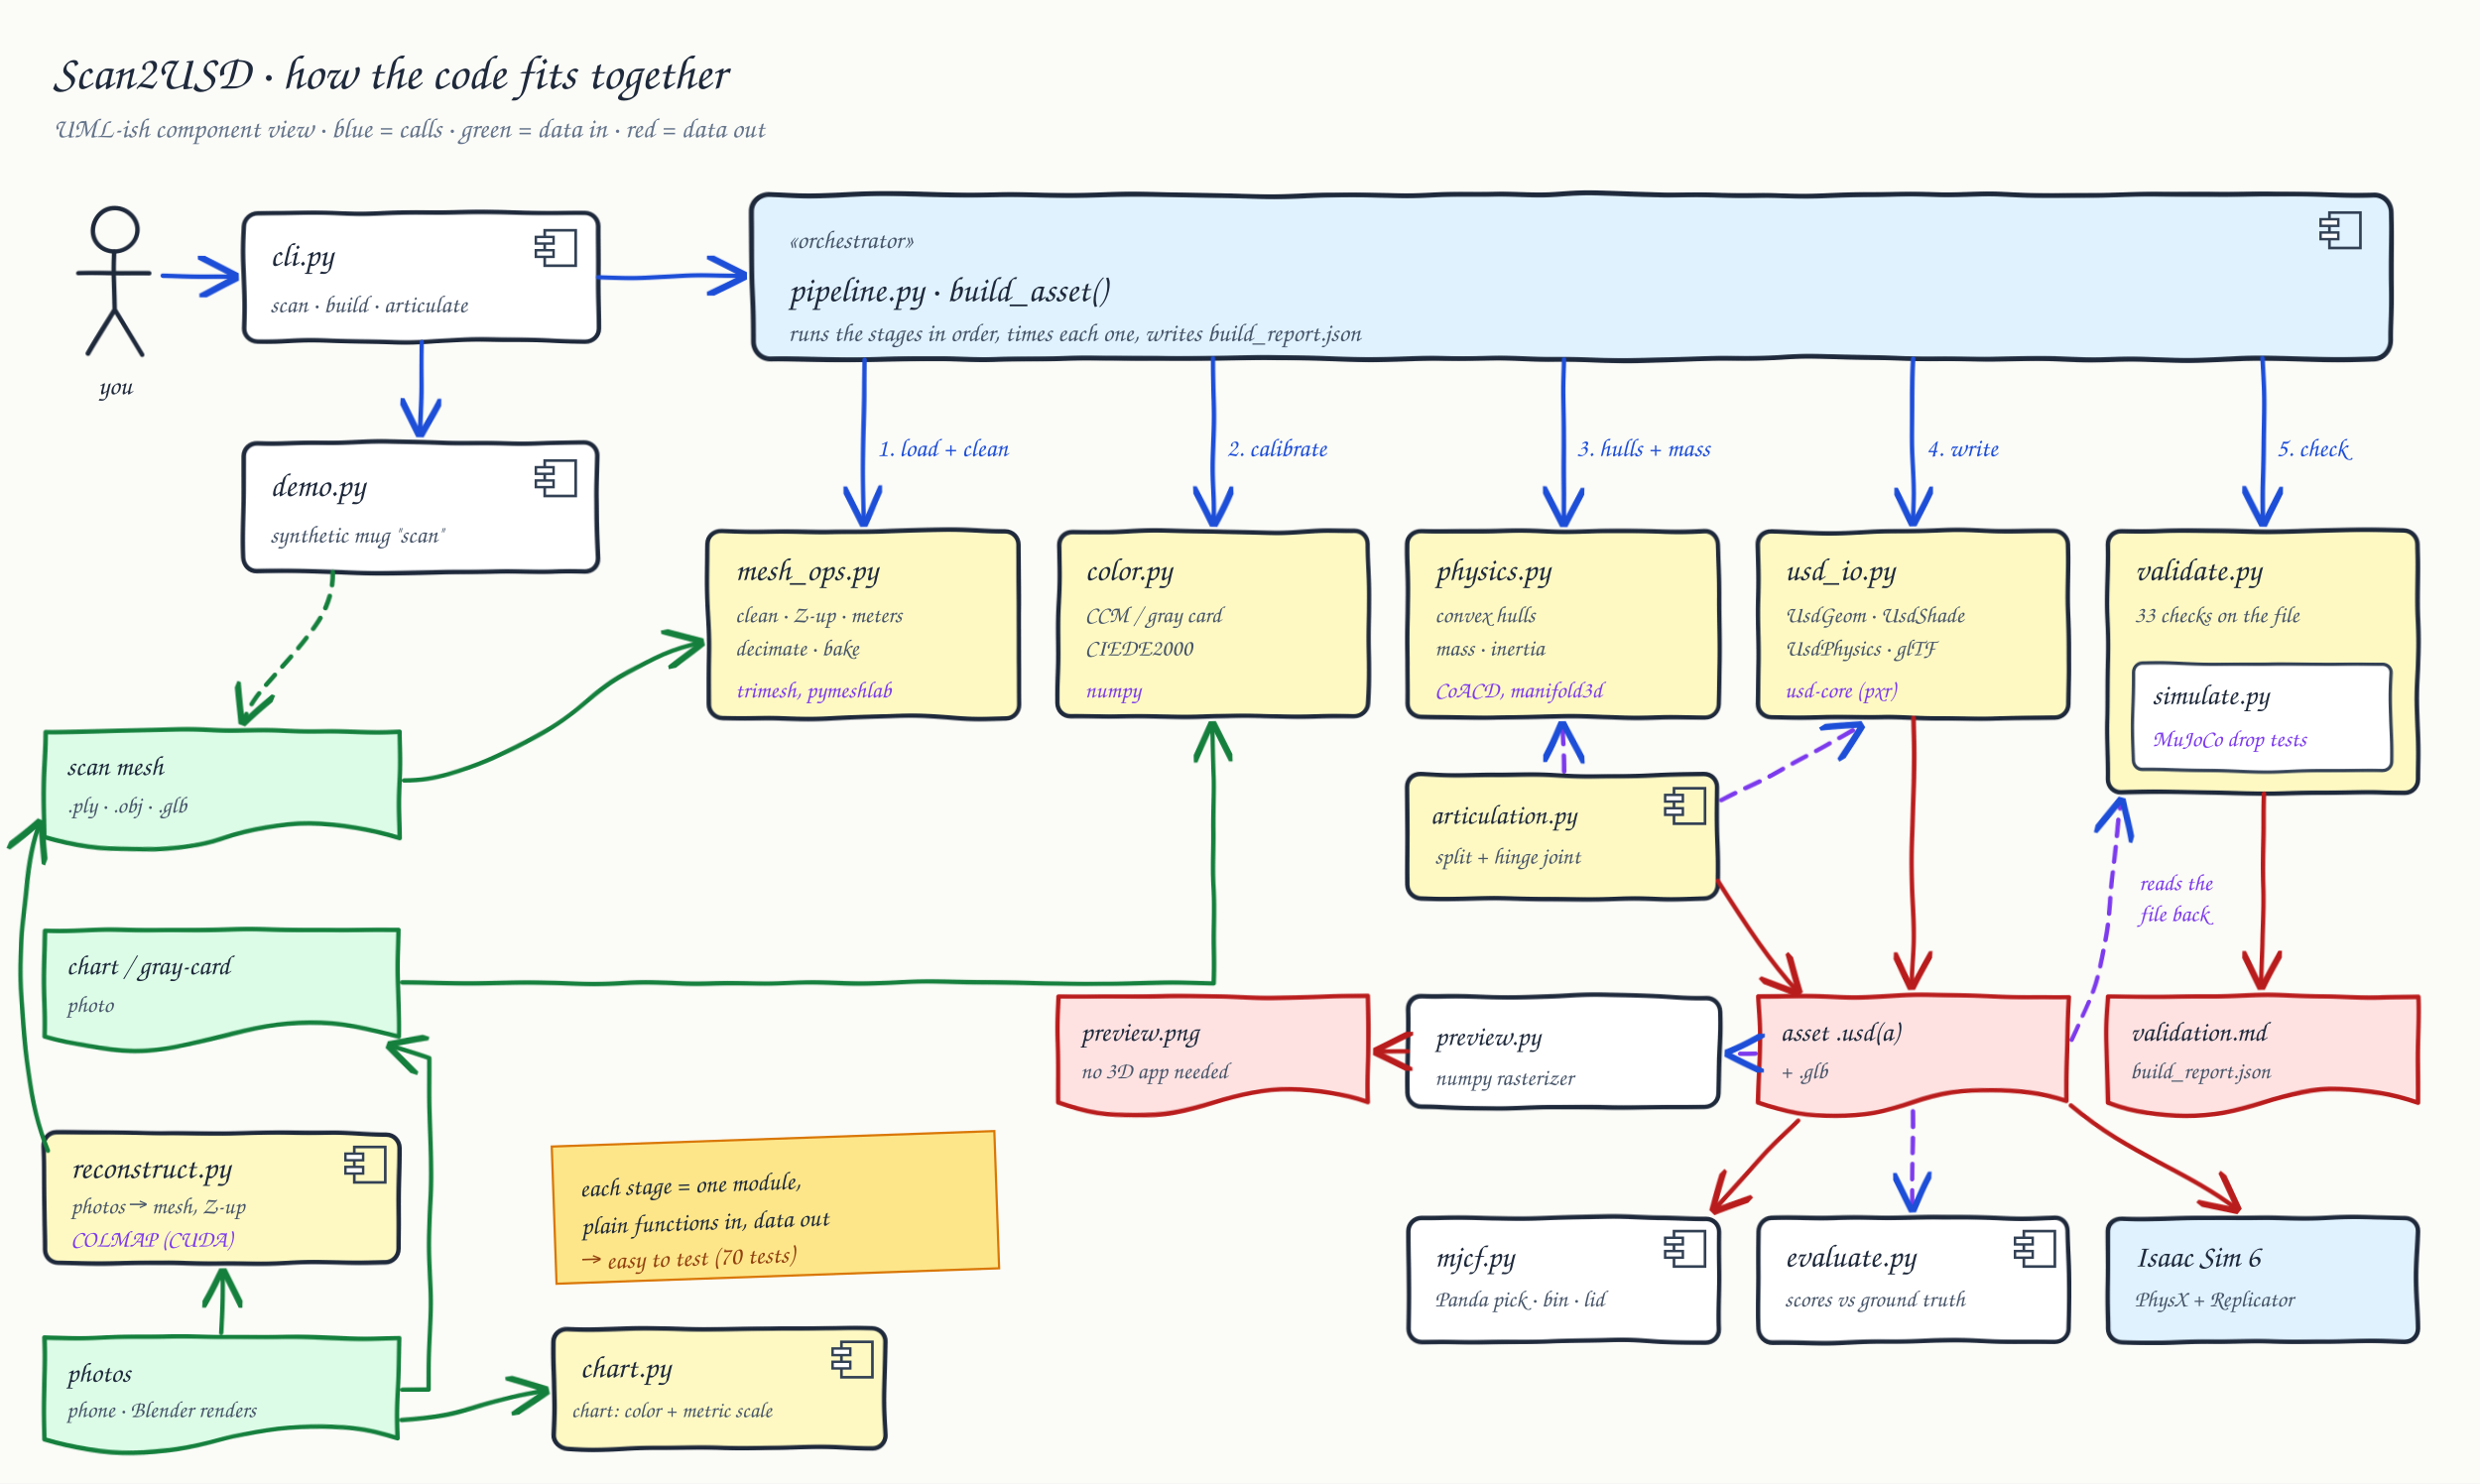
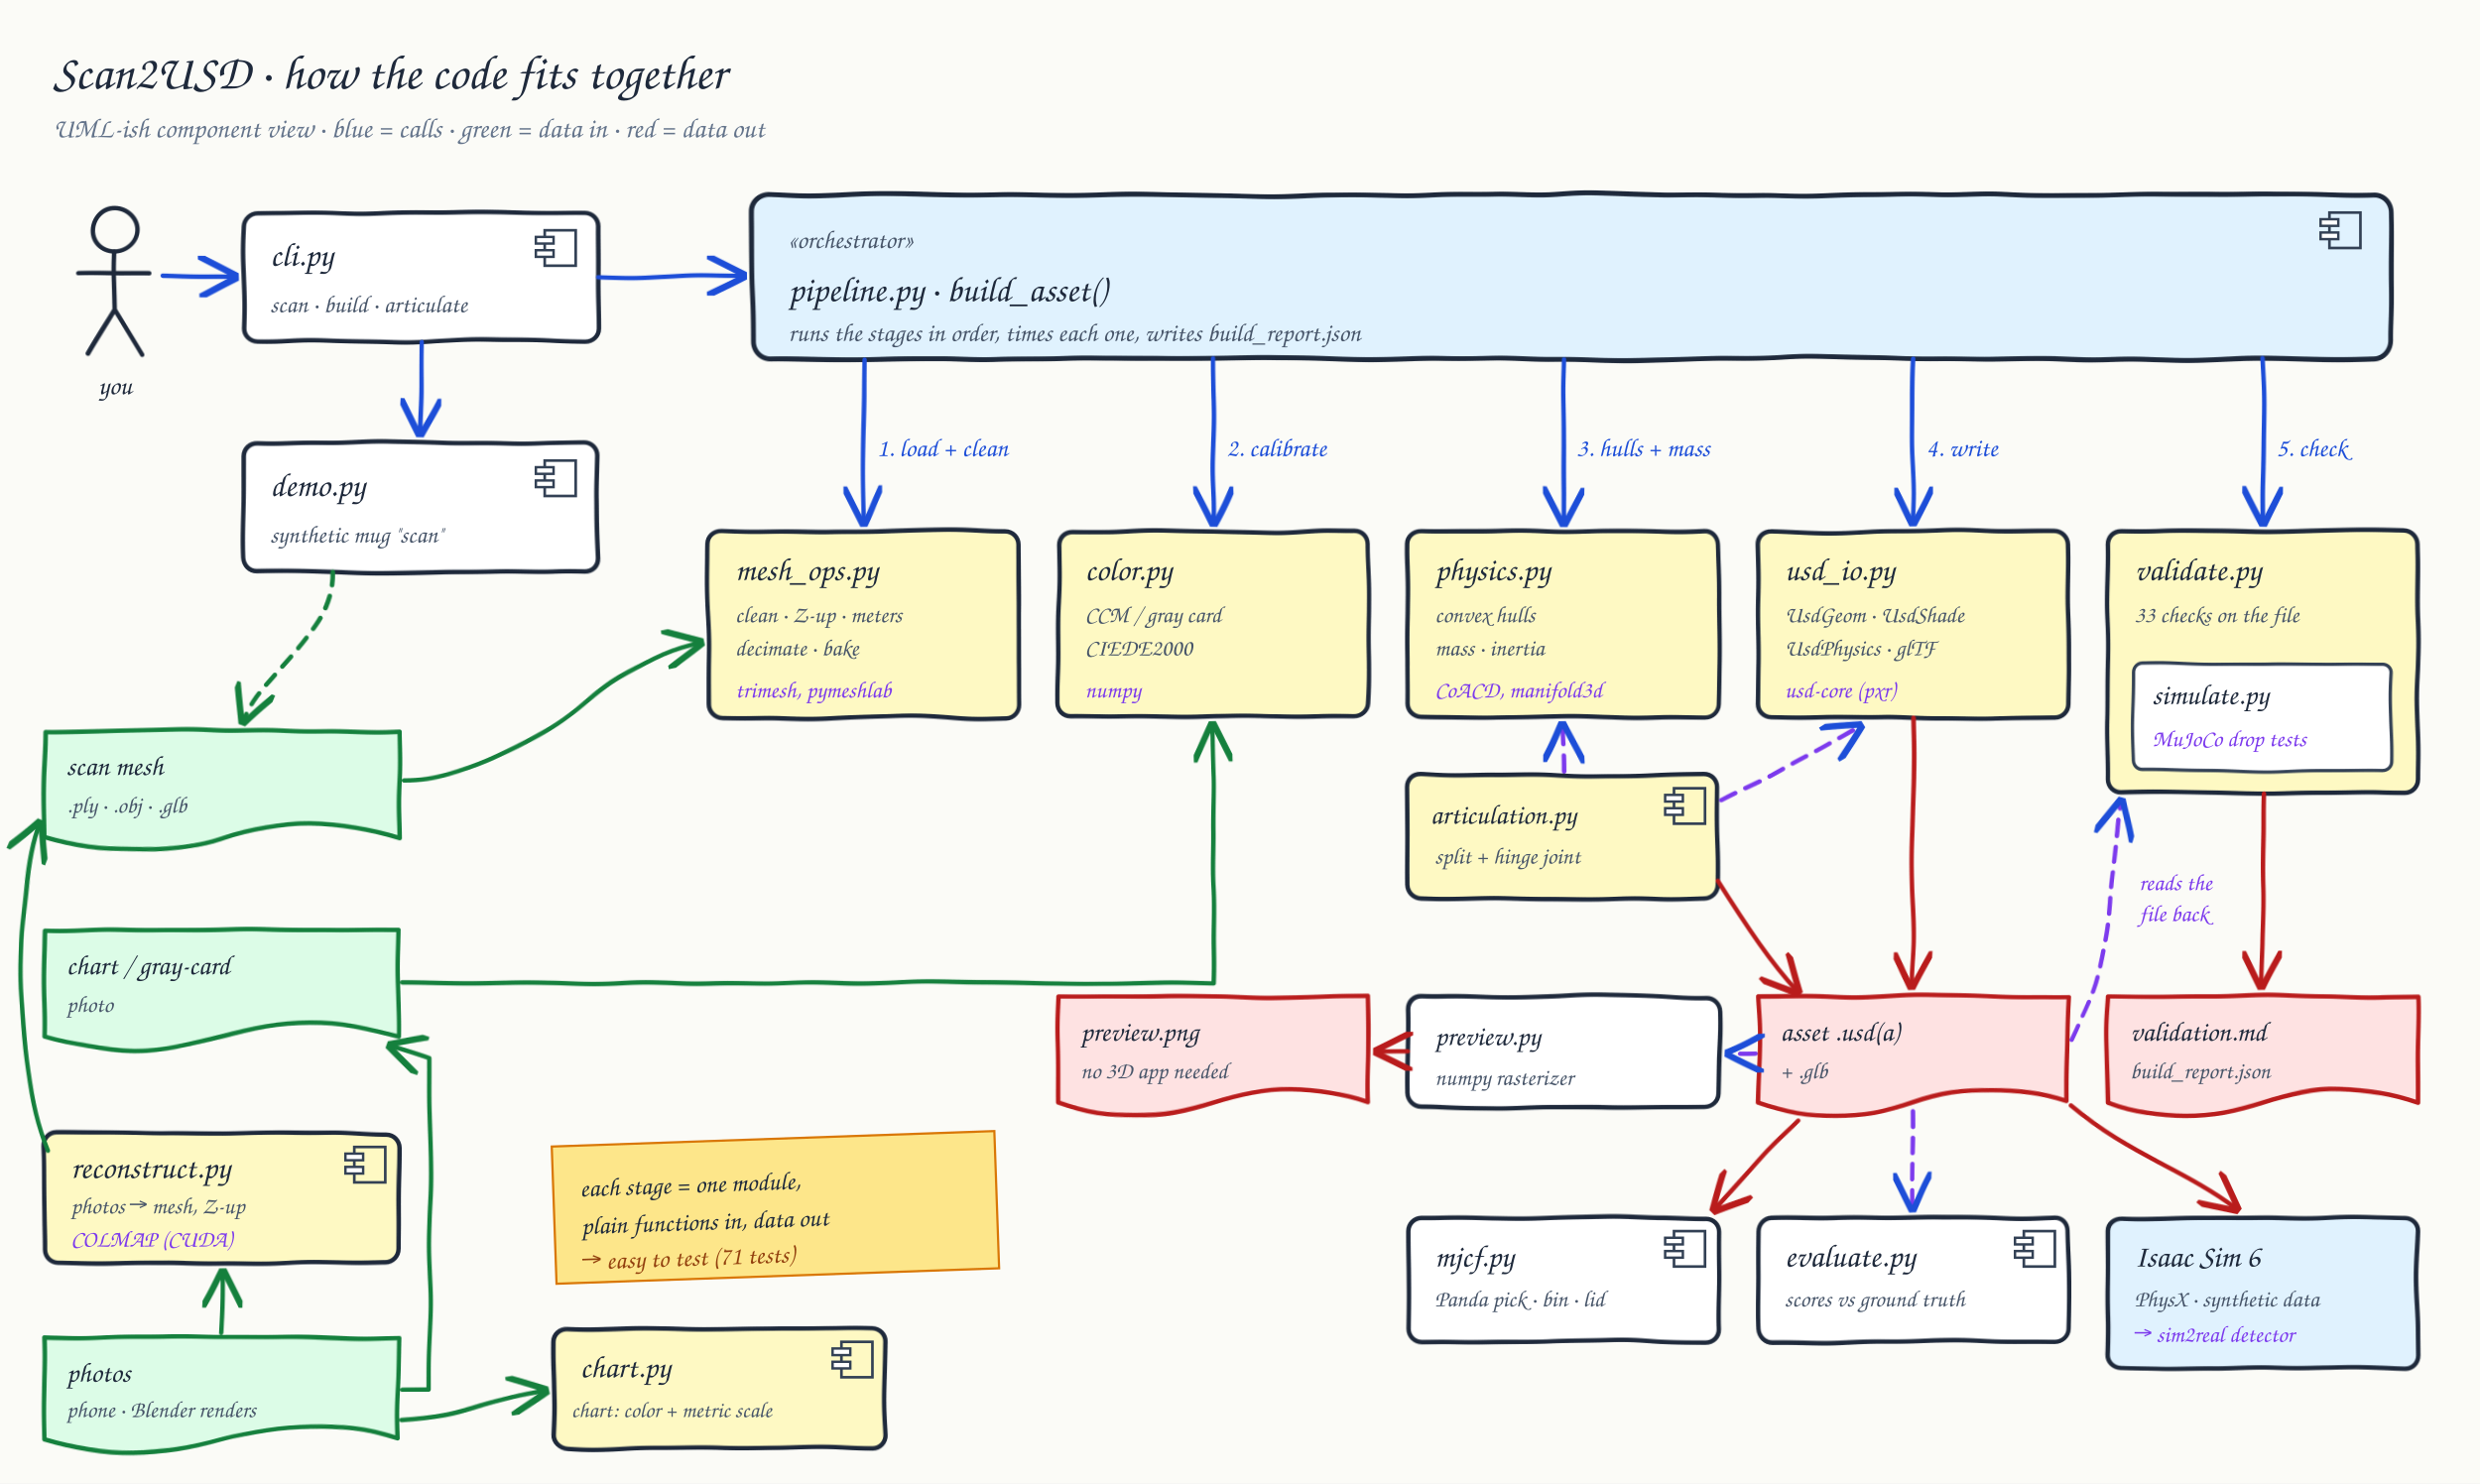
<svg xmlns="http://www.w3.org/2000/svg" viewBox="0 0 1120 670" font-family="'Segoe Print', 'Comic Sans MS', cursive">
  <defs>
    <filter id="marker" x="-5%" y="-5%" width="110%" height="110%">
      <feTurbulence type="fractalNoise" baseFrequency="0.02" numOctaves="2" seed="3" />
      <feDisplacementMap in="SourceGraphic" scale="3" />
    </filter>
    <marker id="arrow" viewBox="0 0 10 10" refX="9" refY="5" markerWidth="9" markerHeight="9" orient="auto-start-reverse">
      <path d="M0,0 L10,5 L0,10" fill="none" stroke="#1d4ed8" stroke-width="1.6" />
    </marker>
    <marker id="arrowg" viewBox="0 0 10 10" refX="9" refY="5" markerWidth="9" markerHeight="9" orient="auto-start-reverse">
      <path d="M0,0 L10,5 L0,10" fill="none" stroke="#15803d" stroke-width="1.6" />
    </marker>
    <marker id="arrowr" viewBox="0 0 10 10" refX="9" refY="5" markerWidth="9" markerHeight="9" orient="auto-start-reverse">
      <path d="M0,0 L10,5 L0,10" fill="none" stroke="#b91c1c" stroke-width="1.6" />
    </marker>
    <g id="cmp">
      <rect x="0" y="0" width="14" height="16" fill="none" stroke="#334155" stroke-width="1.2" />
      <rect x="-4" y="3" width="8" height="3" fill="#fff" stroke="#334155" stroke-width="1.1" />
      <rect x="-4" y="9" width="8" height="3" fill="#fff" stroke="#334155" stroke-width="1.1" />
    </g>
  </defs>
  <rect width="1120" height="670" fill="#fbfbf7" />
  <text x="24" y="40" font-size="22" fill="#1e293b">Scan2USD · how the code fits together</text>
  <text x="24" y="62" font-size="12.5" fill="#64748b">UML-ish component view · blue = calls · green = data in · red = data out</text>
  <g filter="url(#marker)" stroke-linecap="round" stroke-linejoin="round">
    <g stroke="#1e293b" stroke-width="2" fill="none">
      <circle cx="52" cy="104" r="10" />
      <path d="M52,114 V140 M36,124 H68 M52,140 L40,160 M52,140 L64,160" />
    </g>
    <rect x="110" y="96" width="160" height="58" rx="6" fill="#ffffff" stroke="#1e293b" stroke-width="2" />
    <rect x="110" y="200" width="160" height="58" rx="6" fill="#ffffff" stroke="#1e293b" stroke-width="2" />
    <rect x="340" y="88" width="740" height="74" rx="8" fill="#e0f2fe" stroke="#1e293b" stroke-width="2.2" />
    <rect x="320" y="240" width="140" height="84" rx="6" fill="#fef9c3" stroke="#1e293b" stroke-width="2" />
    <rect x="478" y="240" width="140" height="84" rx="6" fill="#fef9c3" stroke="#1e293b" stroke-width="2" />
    <rect x="636" y="240" width="140" height="84" rx="6" fill="#fef9c3" stroke="#1e293b" stroke-width="2" />
    <rect x="794" y="240" width="140" height="84" rx="6" fill="#fef9c3" stroke="#1e293b" stroke-width="2" />
    <rect x="952" y="240" width="140" height="118" rx="6" fill="#fef9c3" stroke="#1e293b" stroke-width="2" />
    <rect x="964" y="300" width="116" height="48" rx="4" fill="#ffffff" stroke="#334155" stroke-width="1.5" />
    <path d="M20,330 H180 V378 Q140,366 100,378 Q60,390 20,378 Z" fill="#dcfce7" stroke="#15803d" stroke-width="2" />
    <path d="M20,420 H180 V468 Q140,456 100,468 Q60,480 20,468 Z" fill="#dcfce7" stroke="#15803d" stroke-width="2" />
    <path d="M794,450 H934 V498 Q899,486 864,498 Q829,510 794,498 Z" fill="#fee2e2" stroke="#b91c1c" stroke-width="2" />
    <path d="M952,450 H1092 V498 Q1057,486 1022,498 Q987,510 952,498 Z" fill="#fee2e2" stroke="#b91c1c" stroke-width="2" />
    <path d="M478,450 H618 V498 Q583,486 548,498 Q513,510 478,498 Z" fill="#fee2e2" stroke="#b91c1c" stroke-width="2" />
    <rect x="636" y="450" width="140" height="50" rx="6" fill="#ffffff" stroke="#1e293b" stroke-width="2" />
    <rect x="794" y="550" width="140" height="56" rx="6" fill="#ffffff" stroke="#1e293b" stroke-width="2" />
-     <rect x="952" y="550" width="140" height="56" rx="6" fill="#e0f2fe" stroke="#1e293b" stroke-width="2" />
+     <rect x="952" y="550" width="140" height="68" rx="6" fill="#e0f2fe" stroke="#1e293b" stroke-width="2" />
    <rect x="636" y="350" width="140" height="56" rx="6" fill="#fef9c3" stroke="#1e293b" stroke-width="2" />
    <rect x="636" y="550" width="140" height="56" rx="6" fill="#ffffff" stroke="#1e293b" stroke-width="2" />
    <rect x="250" y="600" width="150" height="54" rx="6" fill="#fef9c3" stroke="#1e293b" stroke-width="2" />
    <rect x="20" y="512" width="160" height="58" rx="6" fill="#fef9c3" stroke="#1e293b" stroke-width="2" />
    <path d="M20,604 H180 V650 Q140,638 100,650 Q60,662 20,650 Z" fill="#dcfce7" stroke="#15803d" stroke-width="2" />
    <g stroke="#1d4ed8" stroke-width="2" fill="none">
      <path d="M74,125 H106" marker-end="url(#arrow)" />
      <path d="M270,125 H336" marker-end="url(#arrow)" />
      <path d="M190,154 V196" marker-end="url(#arrow)" />
      <path d="M390,162 V236" marker-end="url(#arrow)" />
      <path d="M548,162 V236" marker-end="url(#arrow)" />
      <path d="M706,162 V236" marker-end="url(#arrow)" />
      <path d="M864,162 V236" marker-end="url(#arrow)" />
      <path d="M1022,162 V236" marker-end="url(#arrow)" />
    </g>
    <g stroke="#15803d" stroke-width="2" fill="none">
      <path d="M182,352 C240,352 270,300 316,290" marker-end="url(#arrowg)" />
      <path d="M182,444 H548 V328" marker-end="url(#arrowg)" />
      <path d="M150,258 C150,290 120,300 110,326" stroke-dasharray="6 5" marker-end="url(#arrowg)" />
      <path d="M100,602 V574" marker-end="url(#arrowg)" />
      <path d="M182,628 H194 V478 L176,472" marker-end="url(#arrowg)" />
      <path d="M22,520 C6,480 6,400 18,372" marker-end="url(#arrowg)" />
      <path d="M182,642 C210,640 225,632 246,628" marker-end="url(#arrowg)" />
    </g>
    <g stroke="#b91c1c" stroke-width="2" fill="none">
      <path d="M864,324 V446" marker-end="url(#arrowr)" />
      <path d="M1022,358 V446" marker-end="url(#arrowr)" />
      <path d="M636,475 H622" marker-end="url(#arrowr)" />
      <path d="M864,502 V546" stroke="#7c3aed" stroke-dasharray="7 5" marker-end="url(#arrow)" />
      <path d="M936,500 C960,520 990,530 1010,546" marker-end="url(#arrowr)" />
      <path d="M812,506 C795,525 785,535 774,546" marker-end="url(#arrowr)" />
      <path d="M776,398 C790,420 800,435 812,448" marker-end="url(#arrowr)" />
    </g>
    <g stroke="#7c3aed" stroke-width="2" fill="none" stroke-dasharray="7 5">
      <path d="M936,470 C960,420 950,390 958,362" marker-end="url(#arrow)" />
      <path d="M792,475 H780" marker-end="url(#arrow)" />
      <path d="M706,348 V328" marker-end="url(#arrow)" />
      <path d="M778,362 C800,350 820,340 840,328" marker-end="url(#arrow)" />
    </g>
  </g>
  <g fill="#1e293b" font-size="13">
    <text x="52" y="178" text-anchor="middle" font-size="12">you</text>
    <use href="#cmp" x="246" y="104" />
    <text x="122" y="120" font-size="15">cli.py</text>
    <text x="122" y="141" font-size="11" fill="#475569">scan · build · articulate</text>
    <use href="#cmp" x="246" y="208" />
    <text x="122" y="224" font-size="15">demo.py</text>
    <text x="122" y="245" font-size="11" fill="#475569">synthetic mug "scan"</text>
    <use href="#cmp" x="1052" y="96" />
    <text x="356" y="112" font-size="11.5" fill="#475569">«orchestrator»</text>
    <text x="356" y="136" font-size="16">pipeline.py · build_asset()</text>
    <text x="356" y="154" font-size="11.5" fill="#475569">runs the stages in order, times each one, writes build_report.json</text>
    <g font-size="11.5" fill="#1d4ed8">
      <text x="396" y="206">1. load + clean</text>
      <text x="554" y="206">2. calibrate</text>
      <text x="712" y="206">3. hulls + mass</text>
      <text x="870" y="206">4. write</text>
      <text x="1028" y="206">5. check</text>
    </g>
    <g font-size="14.5">
      <text x="332" y="262">mesh_ops.py</text>
      <text x="490" y="262">color.py</text>
      <text x="648" y="262">physics.py</text>
      <text x="806" y="262">usd_io.py</text>
      <text x="964" y="262">validate.py</text>
    </g>
    <g font-size="10.5" fill="#475569">
      <text x="332" y="281">clean · Z-up · meters</text>
      <text x="332" y="296">decimate · bake</text>
      <text x="332" y="315" fill="#7c3aed">trimesh, pymeshlab</text>
      <text x="490" y="281">CCM / gray card</text>
      <text x="490" y="296">CIEDE2000</text>
      <text x="490" y="315" fill="#7c3aed">numpy</text>
      <text x="648" y="281">convex hulls</text>
      <text x="648" y="296">mass · inertia</text>
      <text x="648" y="315" fill="#7c3aed">CoACD, manifold3d</text>
      <text x="806" y="281">UsdGeom · UsdShade</text>
      <text x="806" y="296">UsdPhysics · glTF</text>
      <text x="806" y="315" fill="#7c3aed">usd-core (pxr)</text>
      <text x="964" y="281">33 checks on the file</text>
      <text x="972" y="318" font-size="13" fill="#1e293b">simulate.py</text>
      <text x="972" y="337" fill="#7c3aed">MuJoCo drop tests</text>
    </g>
    <g font-size="12.5">
      <text x="30" y="350">scan mesh</text>
      <text x="30" y="367" font-size="10.5" fill="#475569">.ply · .obj · .glb</text>
      <text x="30" y="440">chart / gray-card</text>
      <text x="30" y="457" font-size="10.5" fill="#475569">photo</text>
      <text x="804" y="470">asset .usd(a)</text>
      <text x="804" y="487" font-size="10.5" fill="#475569">+ .glb</text>
      <text x="962" y="470">validation.md</text>
      <text x="962" y="487" font-size="10.5" fill="#475569">build_report.json</text>
      <text x="488" y="470">preview.png</text>
      <text x="488" y="487" font-size="10.5" fill="#475569">no 3D app needed</text>
      <text x="648" y="472">preview.py</text>
      <text x="648" y="490" font-size="10.5" fill="#475569">numpy rasterizer</text>
    </g>
    <text x="966" y="402" font-size="10.5" fill="#7c3aed">reads the</text>
    <text x="966" y="416" font-size="10.5" fill="#7c3aed">file back</text>
    <use href="#cmp" x="160" y="518" />
    <text x="32" y="532" font-size="14.5">reconstruct.py</text>
    <text x="32" y="548" font-size="10.5" fill="#475569">photos → mesh, Z-up</text>
    <text x="32" y="563" font-size="10.5" fill="#7c3aed">COLMAP (CUDA)</text>
    <text x="30" y="624" font-size="12.5">photos</text>
    <text x="30" y="640" font-size="10.5" fill="#475569">phone · Blender renders</text>
    <use href="#cmp" x="914" y="556" />
    <text x="806" y="572" font-size="14.5">evaluate.py</text>
    <text x="806" y="590" font-size="10.5" fill="#475569">scores vs ground truth</text>
    <use href="#cmp" x="380" y="606" />
    <text x="262" y="622" font-size="14">chart.py</text>
    <text x="258" y="640" font-size="10" fill="#475569">chart: color + metric scale</text>
    <text x="964" y="572" font-size="14">Isaac Sim 6</text>
-     <text x="964" y="590" font-size="10.5" fill="#475569">PhysX + Replicator</text>
+     <text x="964" y="590" font-size="10.5" fill="#475569">PhysX · synthetic data</text>
+     <text x="964" y="606" font-size="10.5" fill="#7c3aed">→ sim2real detector</text>
    <use href="#cmp" x="756" y="356" />
    <text x="646" y="372" font-size="12.5">articulation.py</text>
    <text x="648" y="390" font-size="10.5" fill="#475569">split + hinge joint</text>
    <use href="#cmp" x="756" y="556" />
    <text x="648" y="572" font-size="14">mjcf.py</text>
    <text x="648" y="590" font-size="10.5" fill="#475569">Panda pick · bin · lid</text>
    <g transform="rotate(-2 330 540)">
      <rect x="250" y="515" width="200" height="62" fill="#fde68a" stroke="#d97706" stroke-width="1" />
      <text x="262" y="538" font-size="11.5">each stage = one module,</text>
      <text x="262" y="555" font-size="11.5">plain functions in, data out</text>
-       <text x="262" y="571" font-size="11.5" fill="#92400e">→ easy to test (70 tests)</text>
+       <text x="262" y="571" font-size="11.5" fill="#92400e">→ easy to test (71 tests)</text>
    </g>
  </g>
</svg>
